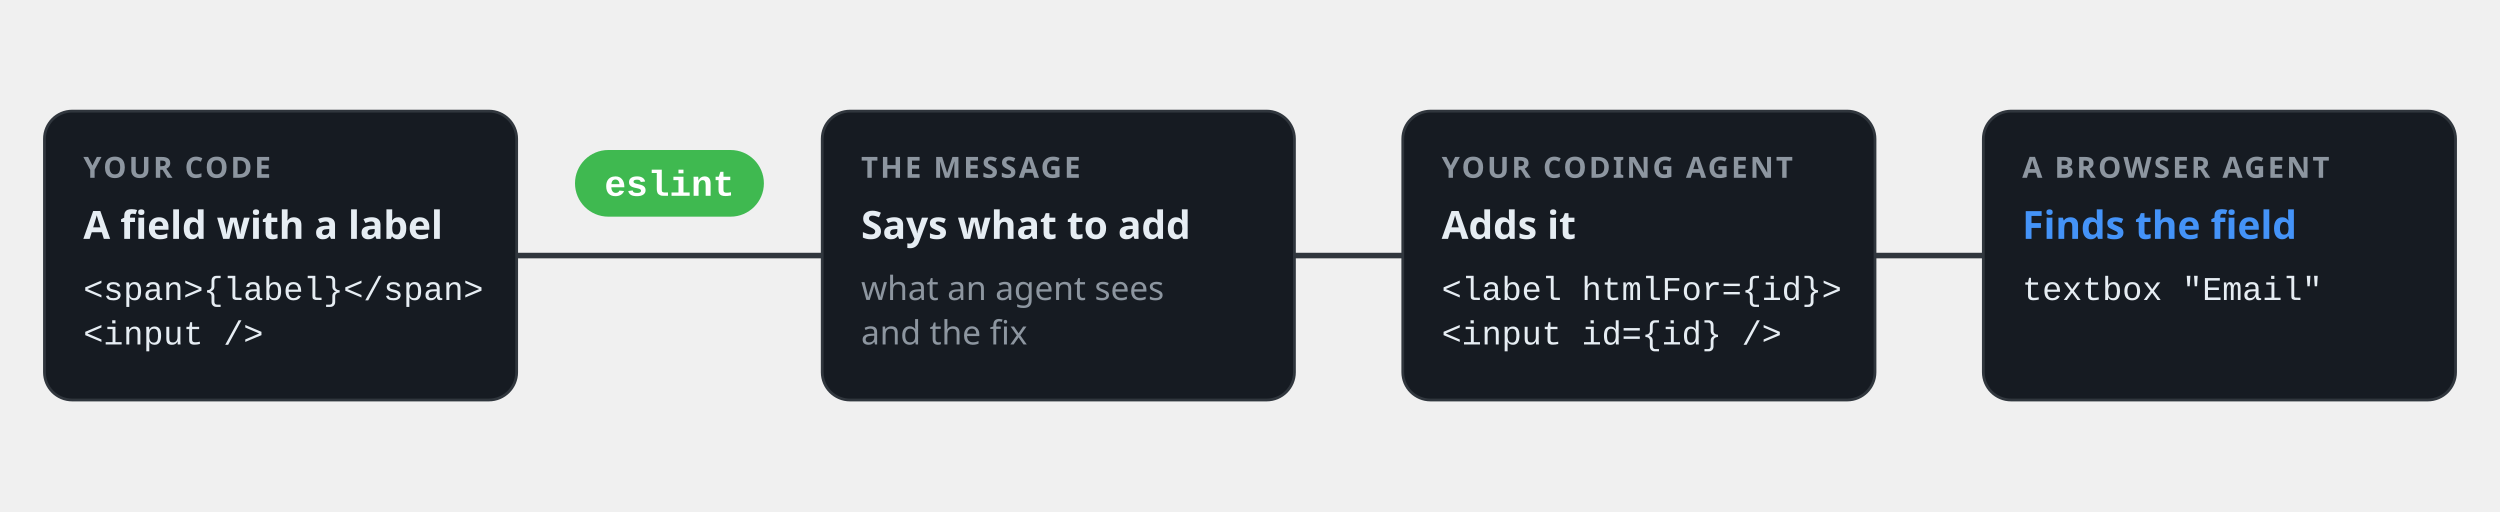
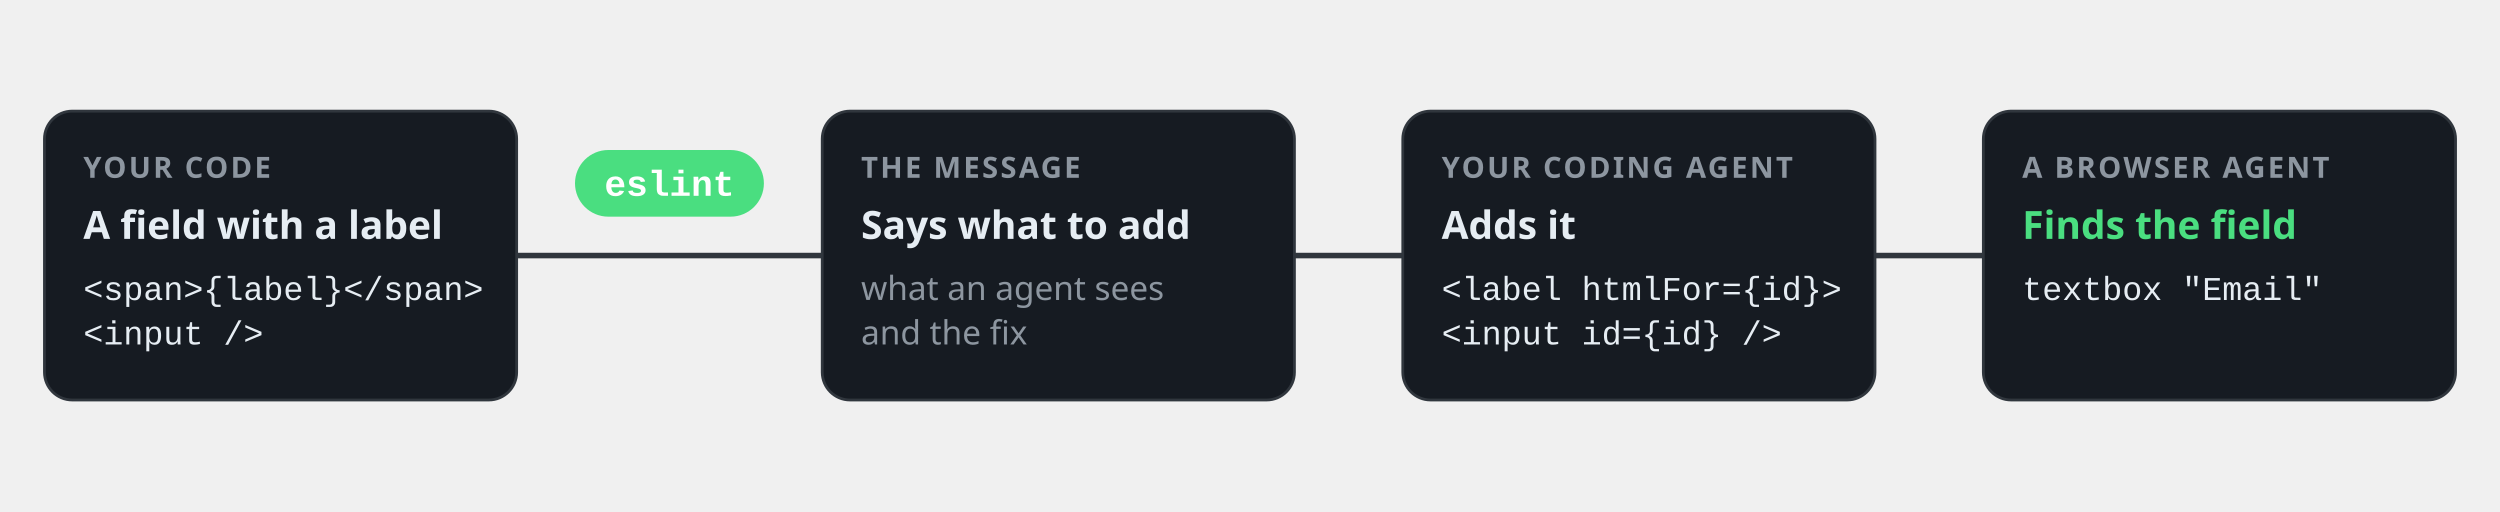
<svg xmlns="http://www.w3.org/2000/svg" width="900" height="184" viewBox="0 0 900 184">
-   <style>.t{font:700 14px -apple-system,BlinkMacSystemFont,'Segoe UI','Noto Sans',Helvetica,Arial,sans-serif;fill:#e6edf3}.u{font:12px -apple-system,BlinkMacSystemFont,'Segoe UI','Noto Sans',Helvetica,Arial,sans-serif;fill:#8d96a0}.k{font:700 10.5px -apple-system,BlinkMacSystemFont,'Segoe UI','Noto Sans',Helvetica,Arial,sans-serif;fill:#8d96a0;letter-spacing:.08em}.cd{font:12px ui-monospace,SFMono-Regular,Menlo,Consolas,'Liberation Mono',monospace;fill:#e6edf3}.a{fill:#4493f8}.cmd{font:700 13px ui-monospace,SFMono-Regular,Menlo,Consolas,'Liberation Mono',monospace;fill:#ffffff}@keyframes d0{0%,8%{transform:translateX(0);opacity:0}10%{opacity:1}20%{transform:translateX(110px);opacity:1}22%,100%{transform:translateX(110px);opacity:0}}@keyframes d1{0%,32%{transform:translateX(0);opacity:0}34%{opacity:1}44%{transform:translateX(39px);opacity:1}46%,100%{transform:translateX(39px);opacity:0}}@keyframes d2{0%,56%{transform:translateX(0);opacity:0}58%{opacity:1}68%{transform:translateX(39px);opacity:1}70%,100%{transform:translateX(39px);opacity:0}}@keyframes g0{0%,0%{opacity:0}2%,90%{opacity:1}96%,100%{opacity:0}}@keyframes g1{0%,20%{opacity:0}22%,90%{opacity:1}96%,100%{opacity:0}}@keyframes g2{0%,44%{opacity:0}46%,90%{opacity:1}96%,100%{opacity:0}}@keyframes g3{0%,68%{opacity:0}70%,90%{opacity:1}96%,100%{opacity:0}}</style>
+   <style>.t{font:700 14px -apple-system,BlinkMacSystemFont,'Segoe UI','Noto Sans',Helvetica,Arial,sans-serif;fill:#e6edf3}.u{font:12px -apple-system,BlinkMacSystemFont,'Segoe UI','Noto Sans',Helvetica,Arial,sans-serif;fill:#8d96a0}.k{font:700 10.5px -apple-system,BlinkMacSystemFont,'Segoe UI','Noto Sans',Helvetica,Arial,sans-serif;fill:#8d96a0;letter-spacing:.08em}.cd{font:12px ui-monospace,SFMono-Regular,Menlo,Consolas,'Liberation Mono',monospace;fill:#e6edf3}.a{fill:#4ade80}.cmd{font:700 13px ui-monospace,SFMono-Regular,Menlo,Consolas,'Liberation Mono',monospace;fill:#ffffff}@keyframes d0{0%,8%{transform:translateX(0);opacity:0}10%{opacity:1}20%{transform:translateX(110px);opacity:1}22%,100%{transform:translateX(110px);opacity:0}}@keyframes d1{0%,32%{transform:translateX(0);opacity:0}34%{opacity:1}44%{transform:translateX(39px);opacity:1}46%,100%{transform:translateX(39px);opacity:0}}@keyframes d2{0%,56%{transform:translateX(0);opacity:0}58%{opacity:1}68%{transform:translateX(39px);opacity:1}70%,100%{transform:translateX(39px);opacity:0}}@keyframes g0{0%,0%{opacity:0}2%,90%{opacity:1}96%,100%{opacity:0}}@keyframes g1{0%,20%{opacity:0}22%,90%{opacity:1}96%,100%{opacity:0}}@keyframes g2{0%,44%{opacity:0}46%,90%{opacity:1}96%,100%{opacity:0}}@keyframes g3{0%,68%{opacity:0}70%,90%{opacity:1}96%,100%{opacity:0}}</style>
  <path d="M186 92H296" stroke="#30363d" stroke-width="2" />
-   <circle cx="186" cy="92" r="5" fill="#4493f8" style="opacity:0;animation:d0 10s infinite" />
+   <circle cx="186" cy="92" r="5" fill="#3b82f6" style="opacity:0;animation:d0 10s infinite" />
  <path d="M466 92H505" stroke="#30363d" stroke-width="2" />
-   <circle cx="466" cy="92" r="5" fill="#4493f8" style="opacity:0;animation:d1 10s infinite" />
+   <circle cx="466" cy="92" r="5" fill="#3b82f6" style="opacity:0;animation:d1 10s infinite" />
  <path d="M675 92H714" stroke="#30363d" stroke-width="2" />
-   <circle cx="675" cy="92" r="5" fill="#4493f8" style="opacity:0;animation:d2 10s infinite" />
+   <circle cx="675" cy="92" r="5" fill="#3b82f6" style="opacity:0;animation:d2 10s infinite" />
  <rect x="16" y="40" width="170" height="104" rx="10" fill="#161b22" stroke="#30363d" />
-   <rect x="16" y="40" width="170" height="104" rx="10" fill="none" stroke="#4493f8" stroke-width="2" style="opacity:0;animation:g0 10s infinite" />
+   <rect x="16" y="40" width="170" height="104" rx="10" fill="none" stroke="#4ade80" stroke-width="2" style="opacity:0;animation:g0 10s infinite" />
  <text class="k" x="30" y="64">YOUR CODE</text>
  <text class="t" x="30" y="86">A field with a label</text>
  <text class="cd" x="30" y="108">&lt;span&gt;{label}&lt;/span&gt;</text>
  <text class="cd" x="30" y="124">&lt;input /&gt;</text>
  <rect x="296" y="40" width="170" height="104" rx="10" fill="#161b22" stroke="#30363d" />
-   <rect x="296" y="40" width="170" height="104" rx="10" fill="none" stroke="#4493f8" stroke-width="2" style="opacity:0;animation:g1 10s infinite" />
+   <rect x="296" y="40" width="170" height="104" rx="10" fill="none" stroke="#4ade80" stroke-width="2" style="opacity:0;animation:g1 10s infinite" />
  <text class="k" x="310" y="64">THE MESSAGE</text>
  <text class="t" x="310" y="86">Says what to add</text>
  <text class="u" x="310" y="108">what an agent sees</text>
  <text class="u" x="310" y="124">and the fix</text>
  <rect x="505" y="40" width="170" height="104" rx="10" fill="#161b22" stroke="#30363d" />
-   <rect x="505" y="40" width="170" height="104" rx="10" fill="none" stroke="#4493f8" stroke-width="2" style="opacity:0;animation:g2 10s infinite" />
+   <rect x="505" y="40" width="170" height="104" rx="10" fill="none" stroke="#4ade80" stroke-width="2" style="opacity:0;animation:g2 10s infinite" />
  <text class="k" x="519" y="64">YOUR CODING AGENT</text>
  <text class="t" x="519" y="86">Adds it</text>
  <text class="cd" x="519" y="108">&lt;label htmlFor={id}&gt;</text>
  <text class="cd" x="519" y="124">&lt;input id={id} /&gt;</text>
  <rect x="714" y="40" width="170" height="104" rx="10" fill="#161b22" stroke="#30363d" />
-   <rect x="714" y="40" width="170" height="104" rx="10" fill="none" stroke="#4493f8" stroke-width="2" style="opacity:0;animation:g3 10s infinite" />
+   <rect x="714" y="40" width="170" height="104" rx="10" fill="none" stroke="#4ade80" stroke-width="2" style="opacity:0;animation:g3 10s infinite" />
  <text class="k" x="728" y="64">A BROWSER AGENT</text>
  <text class="t a" x="728" y="86">Finds the field</text>
  <text class="cd" x="728" y="108">textbox "Email"</text>
-   <rect x="207" y="54" width="68" height="24" rx="12" fill="#3fb950" />
+   <rect x="207" y="54" width="68" height="24" rx="12" fill="#4ade80" />
  <text class="cmd" x="241" y="70.5" text-anchor="middle">eslint</text>
</svg>
